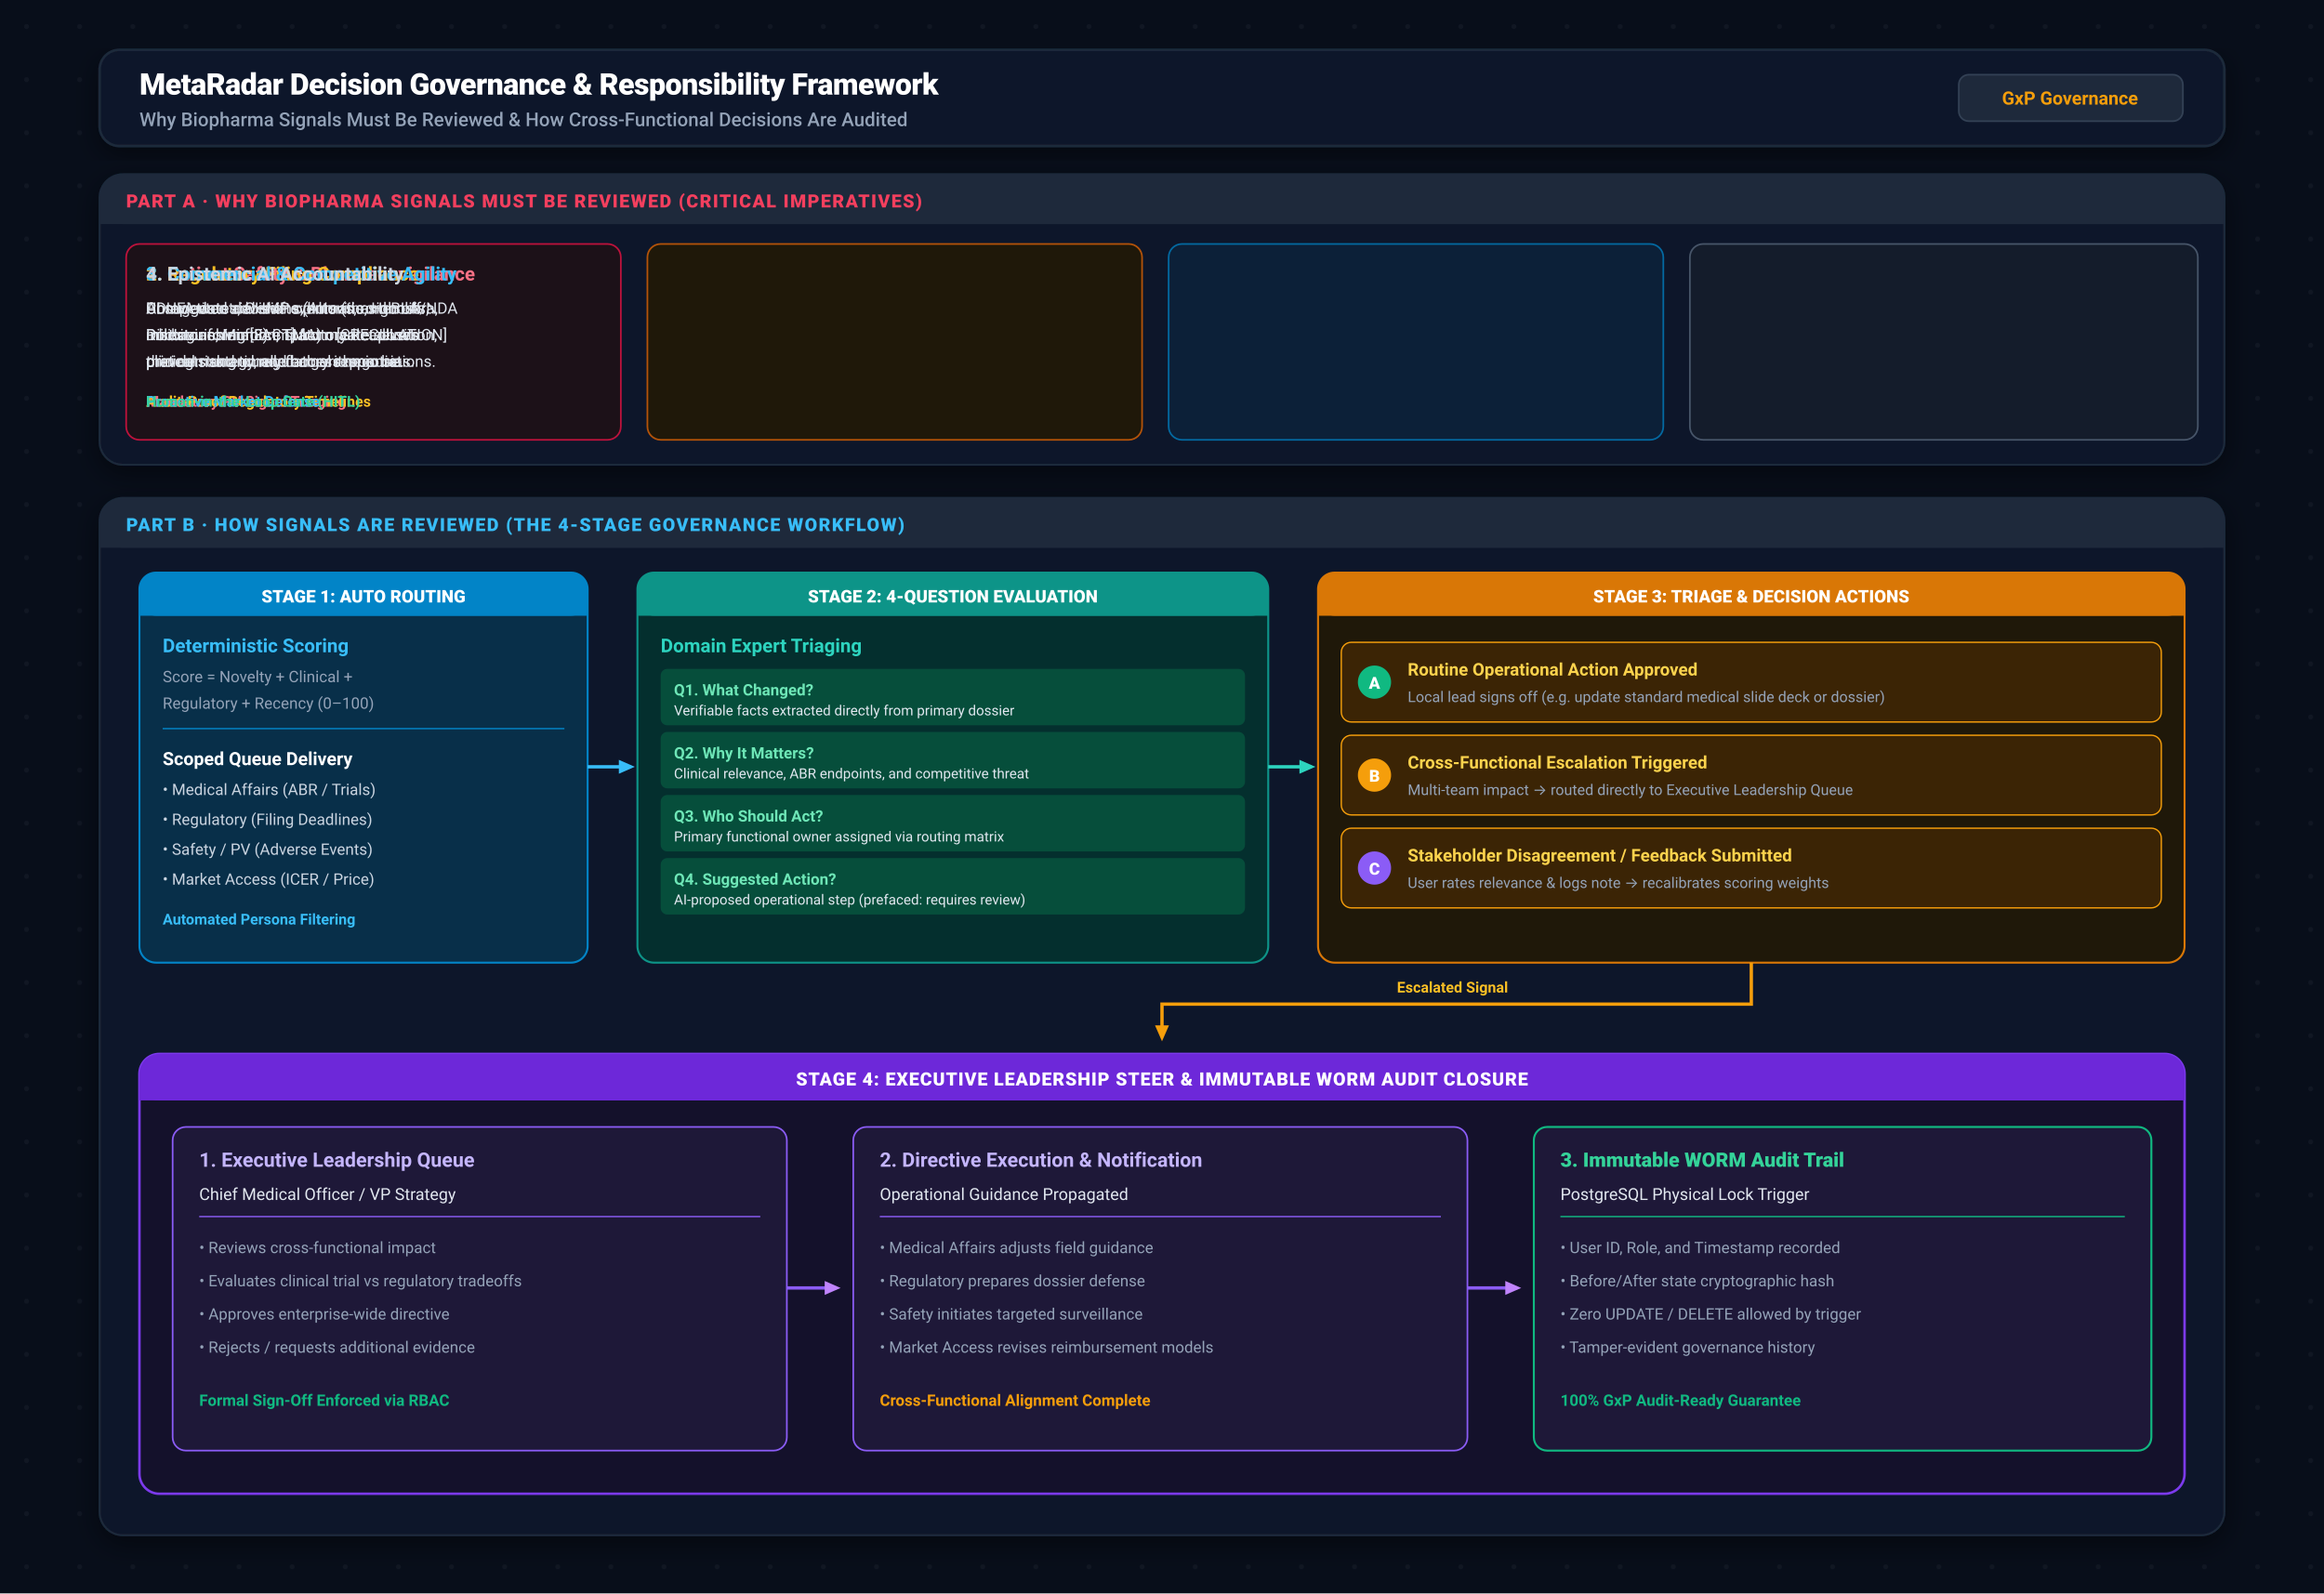
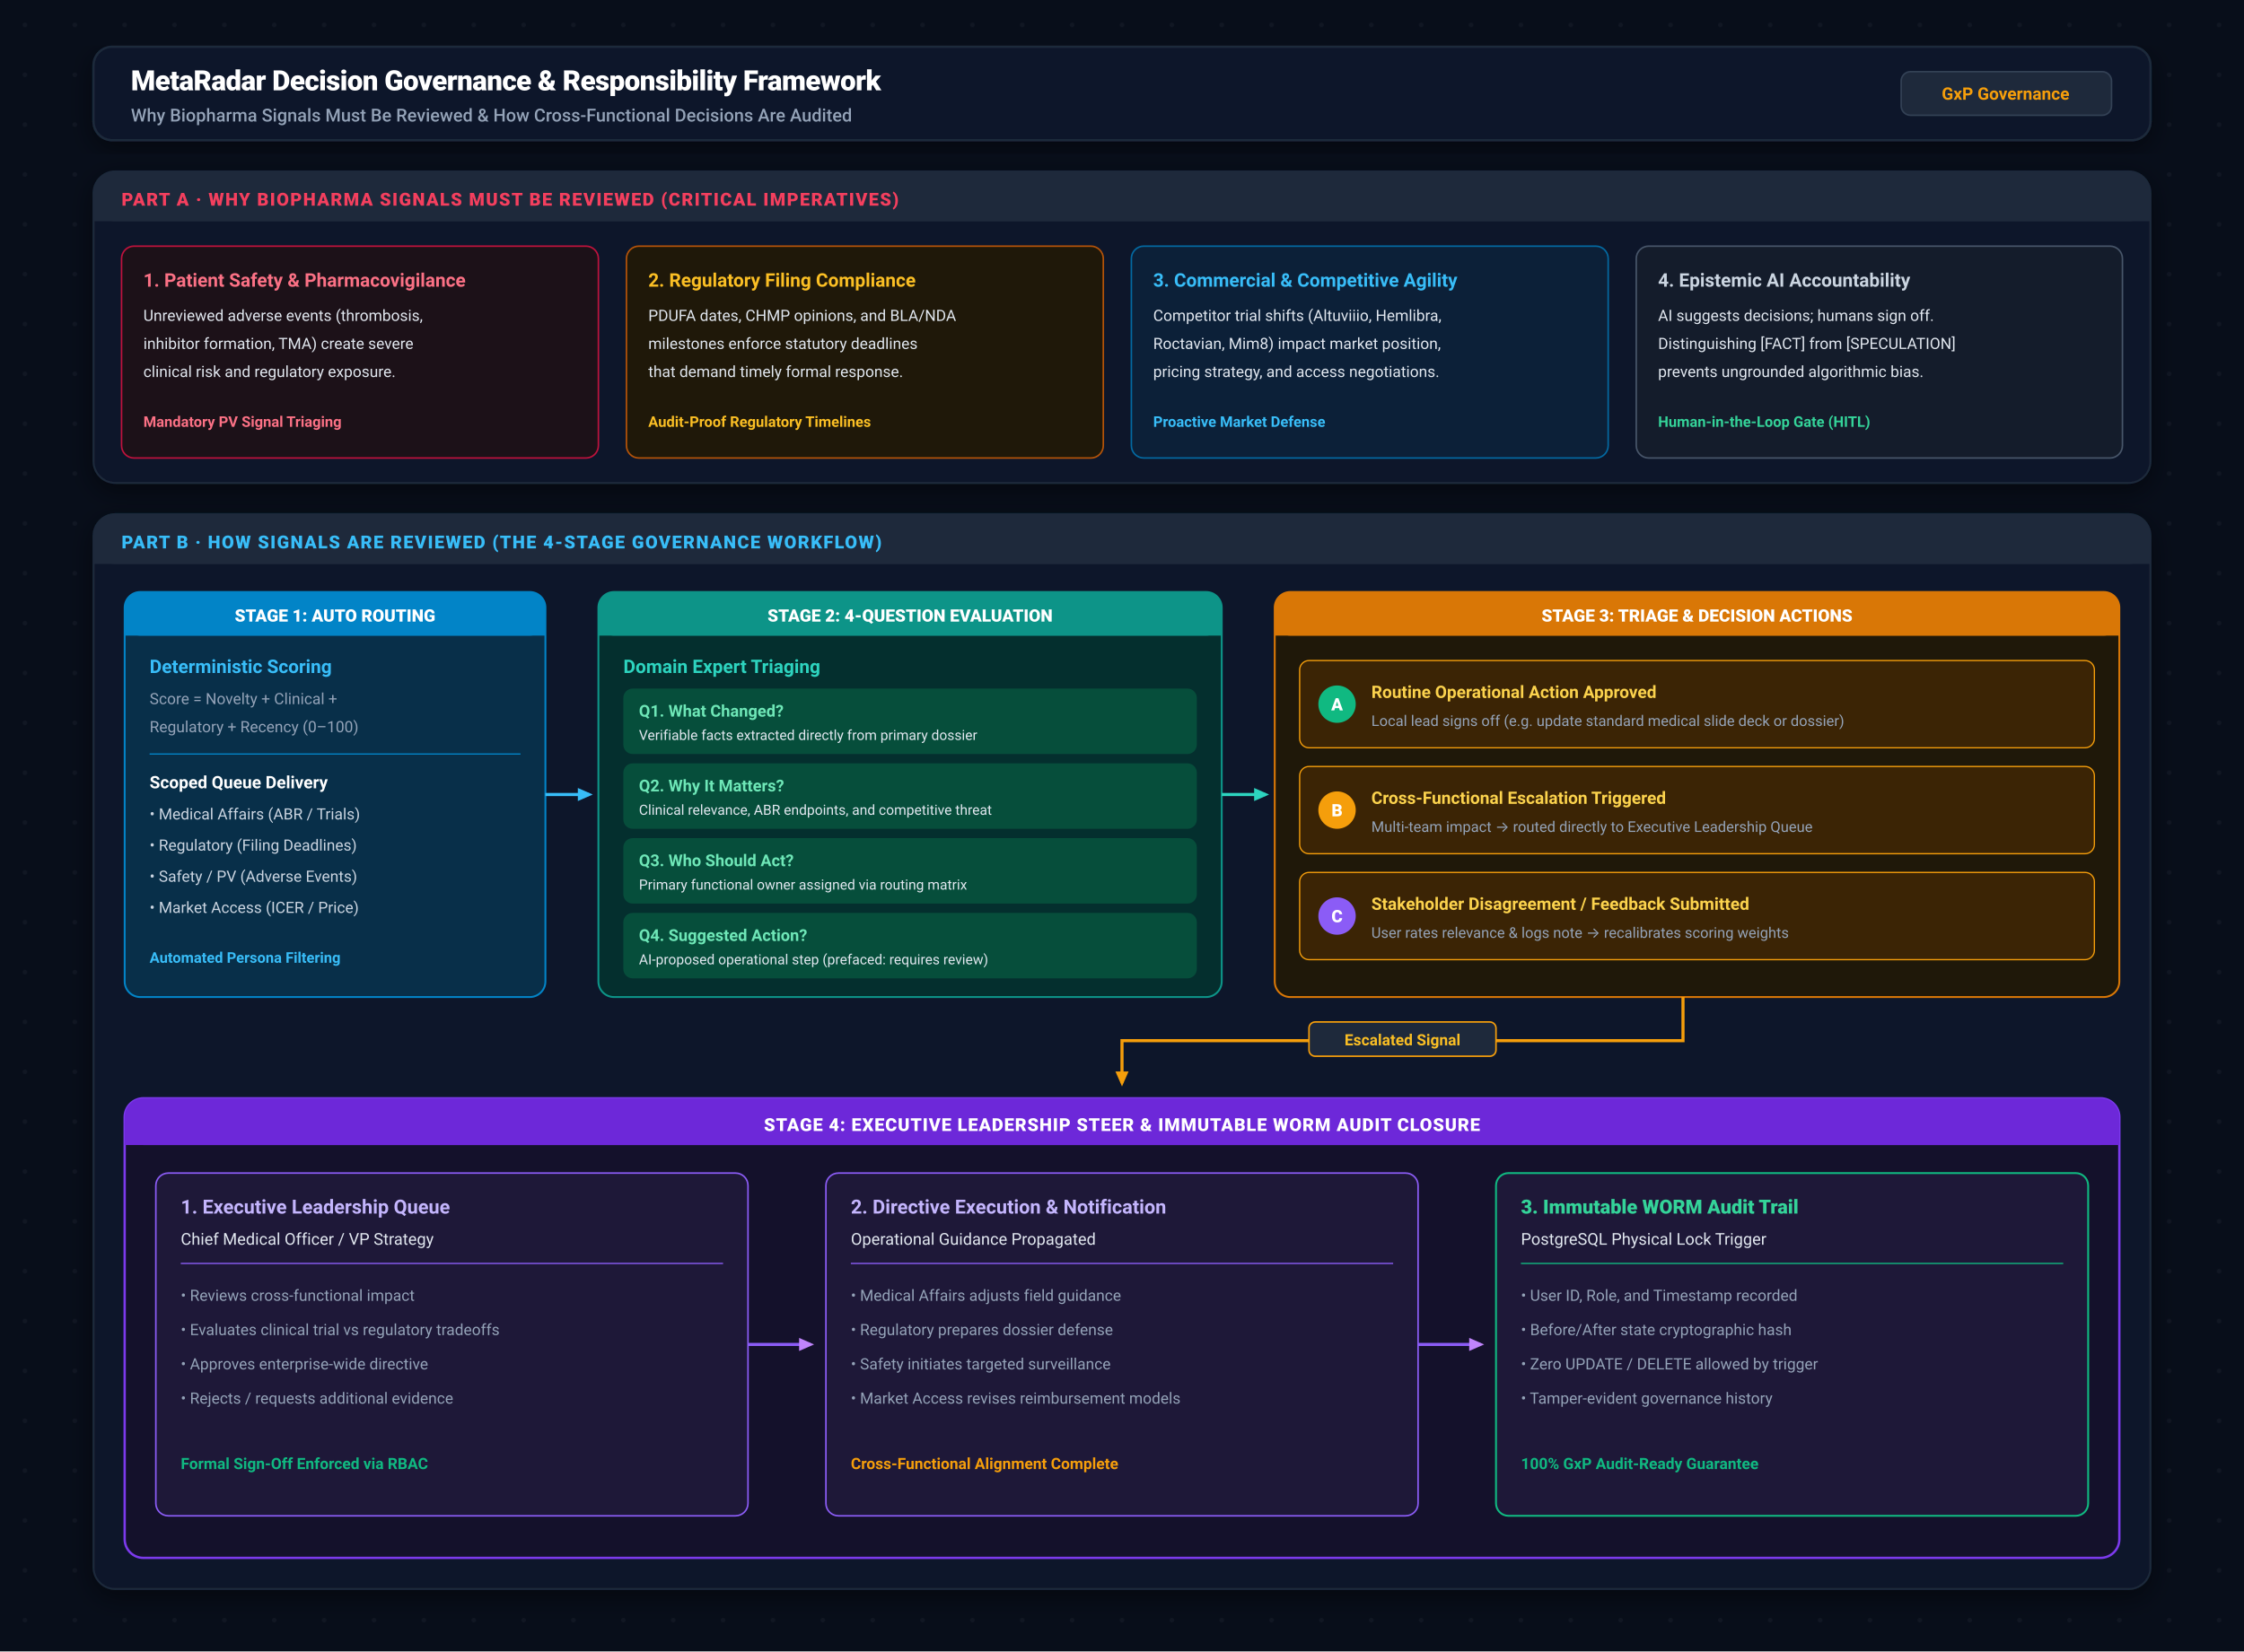
- <svg xmlns="http://www.w3.org/2000/svg" viewBox="0 0 1400 960" width="100%" height="100%" style="background:#080e1a; font-family:'Plus Jakarta Sans', system-ui, -apple-system, BlinkMacSystemFont, 'Segoe UI', Roboto, sans-serif;">
+ <svg xmlns="http://www.w3.org/2000/svg" viewBox="0 0 1440 1060" width="100%" height="100%" style="background:#080e1a; font-family:'Plus Jakarta Sans', system-ui, -apple-system, BlinkMacSystemFont, 'Segoe UI', Roboto, sans-serif;">
  <defs>
-     <marker id="rf2-arrow-blue" viewBox="0 0 10 10" refX="6" refY="5" markerWidth="6" markerHeight="6" orient="auto-start-reverse">
+     <marker id="rf-arrow-blue" viewBox="0 0 10 10" refX="6" refY="5" markerWidth="6" markerHeight="6" orient="auto-start-reverse">
      <path d="M 0 1.5 L 8 5 L 0 8.5 z" fill="#38bdf8" />
    </marker>
-     <marker id="rf2-arrow-teal" viewBox="0 0 10 10" refX="6" refY="5" markerWidth="6" markerHeight="6" orient="auto-start-reverse">
+     <marker id="rf-arrow-teal" viewBox="0 0 10 10" refX="6" refY="5" markerWidth="6" markerHeight="6" orient="auto-start-reverse">
      <path d="M 0 1.5 L 8 5 L 0 8.5 z" fill="#2dd4bf" />
    </marker>
-     <marker id="rf2-arrow-amber" viewBox="0 0 10 10" refX="6" refY="5" markerWidth="6" markerHeight="6" orient="auto-start-reverse">
+     <marker id="rf-arrow-amber" viewBox="0 0 10 10" refX="6" refY="5" markerWidth="6" markerHeight="6" orient="auto-start-reverse">
      <path d="M 0 1.5 L 8 5 L 0 8.5 z" fill="#f59e0b" />
    </marker>
-     <marker id="rf2-arrow-purple" viewBox="0 0 10 10" refX="6" refY="5" markerWidth="6" markerHeight="6" orient="auto-start-reverse">
+     <marker id="rf-arrow-purple" viewBox="0 0 10 10" refX="6" refY="5" markerWidth="6" markerHeight="6" orient="auto-start-reverse">
      <path d="M 0 1.5 L 8 5 L 0 8.5 z" fill="#c084fc" />
    </marker>
-     <filter id="rf2Shadow" x="-10%" y="-10%" width="120%" height="125%">
+     <filter id="rfShadow" x="-10%" y="-10%" width="120%" height="125%">
      <feDropShadow dx="0" dy="5" stdDeviation="8" flood-color="#000000" flood-opacity="0.45" />
    </filter>
  </defs>
-   <rect width="1400" height="960" fill="#080e1a" />
+   <rect width="1440" height="1060" fill="#080e1a" />
  <g opacity="0.06" fill="#94a3b8">
-     <pattern id="rf2Grid" width="32" height="32" patternUnits="userSpaceOnUse">
+     <pattern id="rfGrid" width="32" height="32" patternUnits="userSpaceOnUse">
      <circle cx="16" cy="16" r="1.5" />
    </pattern>
-     <rect width="1400" height="960" fill="url(#rf2Grid)" />
+     <rect width="1440" height="1060" fill="url(#rfGrid)" />
  </g>
  <g transform="translate(60, 30)">
-     <rect x="0" y="0" width="1280" height="58" rx="12" fill="#0f172a" stroke="#1e293b" stroke-width="1.5" filter="url(#rf2Shadow)" />
-     <text x="24" y="27" fill="#ffffff" font-size="18" font-weight="800" letter-spacing="-0.3">MetaRadar Decision Governance &amp; Responsibility Framework</text>
-     <text x="24" y="46" fill="#94a3b8" font-size="11.5" font-weight="500">Why Biopharma Signals Must Be Reviewed &amp; How Cross-Functional Decisions Are Audited</text>
-     <rect x="1120" y="15" width="135" height="28" rx="6" fill="#1e293b" stroke="#334155" />
-     <text x="1187" y="33" fill="#f59e0b" font-size="11" font-weight="700" text-anchor="middle">GxP Governance</text>
+     <rect x="0" y="0" width="1320" height="60" rx="12" fill="#0f172a" stroke="#1e293b" stroke-width="1.5" filter="url(#rfShadow)" />
+     <text x="24" y="28" fill="#ffffff" font-size="18" font-weight="800" letter-spacing="-0.3">MetaRadar Decision Governance &amp; Responsibility Framework</text>
+     <text x="24" y="48" fill="#94a3b8" font-size="11.5" font-weight="500">Why Biopharma Signals Must Be Reviewed &amp; How Cross-Functional Decisions Are Audited</text>
+     <rect x="1160" y="16" width="135" height="28" rx="6" fill="#1e293b" stroke="#334155" />
+     <text x="1227" y="34" fill="#f59e0b" font-size="11" font-weight="700" text-anchor="middle">GxP Governance</text>
  </g>
-   <g transform="translate(60, 105)">
-     <rect width="1280" height="175" rx="14" fill="#0f172a" stroke="#1e293b" stroke-width="1.2" filter="url(#rf2Shadow)" />
-     <rect width="1280" height="30" rx="14" fill="#1e293b" />
-     <rect y="16" width="1280" height="14" fill="#1e293b" />
-     <text x="16" y="20" fill="#f43f5e" font-size="11" font-weight="800" letter-spacing="0.8">PART A · WHY BIOPHARMA SIGNALS MUST BE REVIEWED (CRITICAL IMPERATIVES)</text>
-     <g transform="translate(16, 42)">
-       <rect x="0" y="0" width="298" height="118" rx="8" fill="#1c1118" stroke="#be123c" stroke-width="1" />
-       <text x="12" y="22" fill="#fb7185" font-size="11.5" font-weight="700">1. Patient Safety &amp; Pharmacovigilance</text>
-       <text x="12" y="42" fill="#e2e8f0" font-size="9.5">Unreviewed adverse events (thrombosis,</text>
-       <text x="12" y="58" fill="#e2e8f0" font-size="9.5">inhibitor formation, TMA) create severe</text>
-       <text x="12" y="74" fill="#e2e8f0" font-size="9.5">clinical risk and regulatory exposure.</text>
-       <text x="12" y="98" fill="#fb7185" font-size="9" font-weight="700">Mandatory PV Signal Triaging</text>
-       <rect x="314" y="0" width="298" height="118" rx="8" fill="#1f1809" stroke="#b45309" stroke-width="1" />
-       <text x="12" y="22" fill="#fbbf24" font-size="11.5" font-weight="700">2. Regulatory Filing Compliance</text>
-       <text x="12" y="42" fill="#e2e8f0" font-size="9.5">PDUFA dates, CHMP opinions, and BLA/NDA</text>
-       <text x="12" y="58" fill="#e2e8f0" font-size="9.5">milestones enforce statutory deadlines</text>
-       <text x="12" y="74" fill="#e2e8f0" font-size="9.5">that demand timely formal response.</text>
-       <text x="12" y="98" fill="#fbbf24" font-size="9" font-weight="700">Audit-Proof Regulatory Timelines</text>
-       <rect x="628" y="0" width="298" height="118" rx="8" fill="#0c2038" stroke="#0369a1" stroke-width="1" />
-       <text x="12" y="22" fill="#38bdf8" font-size="11.5" font-weight="700">3. Commercial &amp; Competitive Agility</text>
-       <text x="12" y="42" fill="#e2e8f0" font-size="9.5">Competitor trial shifts (Altuviiio, Hemlibra,</text>
-       <text x="12" y="58" fill="#e2e8f0" font-size="9.5">Roctavian, Mim8) impact market position,</text>
-       <text x="12" y="74" fill="#e2e8f0" font-size="9.5">pricing strategy, and access negotiations.</text>
-       <text x="12" y="98" fill="#38bdf8" font-size="9" font-weight="700">Proactive Market Defense</text>
-       <rect x="942" y="0" width="306" height="118" rx="8" fill="#141c2b" stroke="#475569" stroke-width="1" />
-       <text x="12" y="22" fill="#cbd5e1" font-size="11.5" font-weight="700">4. Epistemic AI Accountability</text>
-       <text x="12" y="42" fill="#e2e8f0" font-size="9.5">AI suggests decisions; humans sign off.</text>
-       <text x="12" y="58" fill="#e2e8f0" font-size="9.5">Distinguishing [FACT] from [SPECULATION]</text>
-       <text x="12" y="74" fill="#e2e8f0" font-size="9.5">prevents ungrounded algorithmic bias.</text>
-       <text x="12" y="98" fill="#34d399" font-size="9" font-weight="700">Human-in-the-Loop Gate (HITL)</text>
+   <g transform="translate(60, 110)">
+     <rect width="1320" height="200" rx="14" fill="#0f172a" stroke="#1e293b" stroke-width="1.2" filter="url(#rfShadow)" />
+     <rect width="1320" height="32" rx="14" fill="#1e293b" />
+     <rect y="16" width="1320" height="16" fill="#1e293b" />
+     <text x="18" y="22" fill="#f43f5e" font-size="11.5" font-weight="800" letter-spacing="0.8">PART A · WHY BIOPHARMA SIGNALS MUST BE REVIEWED (CRITICAL IMPERATIVES)</text>
+     <g transform="translate(18, 48)">
+       <g transform="translate(0, 0)">
+         <rect width="306" height="136" rx="8" fill="#1c1118" stroke="#be123c" stroke-width="1" />
+         <text x="14" y="26" fill="#fb7185" font-size="12" font-weight="700">1. Patient Safety &amp; Pharmacovigilance</text>
+         <text x="14" y="48" fill="#e2e8f0" font-size="10">Unreviewed adverse events (thrombosis,</text>
+         <text x="14" y="66" fill="#e2e8f0" font-size="10">inhibitor formation, TMA) create severe</text>
+         <text x="14" y="84" fill="#e2e8f0" font-size="10">clinical risk and regulatory exposure.</text>
+         <text x="14" y="116" fill="#fb7185" font-size="9.5" font-weight="700">Mandatory PV Signal Triaging</text>
+       </g>
+       <g transform="translate(324, 0)">
+         <rect width="306" height="136" rx="8" fill="#1f1809" stroke="#b45309" stroke-width="1" />
+         <text x="14" y="26" fill="#fbbf24" font-size="12" font-weight="700">2. Regulatory Filing Compliance</text>
+         <text x="14" y="48" fill="#e2e8f0" font-size="10">PDUFA dates, CHMP opinions, and BLA/NDA</text>
+         <text x="14" y="66" fill="#e2e8f0" font-size="10">milestones enforce statutory deadlines</text>
+         <text x="14" y="84" fill="#e2e8f0" font-size="10">that demand timely formal response.</text>
+         <text x="14" y="116" fill="#fbbf24" font-size="9.5" font-weight="700">Audit-Proof Regulatory Timelines</text>
+       </g>
+       <g transform="translate(648, 0)">
+         <rect width="306" height="136" rx="8" fill="#0c2038" stroke="#0369a1" stroke-width="1" />
+         <text x="14" y="26" fill="#38bdf8" font-size="12" font-weight="700">3. Commercial &amp; Competitive Agility</text>
+         <text x="14" y="48" fill="#e2e8f0" font-size="10">Competitor trial shifts (Altuviiio, Hemlibra,</text>
+         <text x="14" y="66" fill="#e2e8f0" font-size="10">Roctavian, Mim8) impact market position,</text>
+         <text x="14" y="84" fill="#e2e8f0" font-size="10">pricing strategy, and access negotiations.</text>
+         <text x="14" y="116" fill="#38bdf8" font-size="9.5" font-weight="700">Proactive Market Defense</text>
+       </g>
+       <g transform="translate(972, 0)">
+         <rect width="312" height="136" rx="8" fill="#141c2b" stroke="#475569" stroke-width="1" />
+         <text x="14" y="26" fill="#cbd5e1" font-size="12" font-weight="700">4. Epistemic AI Accountability</text>
+         <text x="14" y="48" fill="#e2e8f0" font-size="10">AI suggests decisions; humans sign off.</text>
+         <text x="14" y="66" fill="#e2e8f0" font-size="10">Distinguishing [FACT] from [SPECULATION]</text>
+         <text x="14" y="84" fill="#e2e8f0" font-size="10">prevents ungrounded algorithmic bias.</text>
+         <text x="14" y="116" fill="#34d399" font-size="9.5" font-weight="700">Human-in-the-Loop Gate (HITL)</text>
+       </g>
    </g>
  </g>
-   <g transform="translate(60, 300)">
-     <rect width="1280" height="625" rx="14" fill="#0f172a" stroke="#1e293b" stroke-width="1.2" filter="url(#rf2Shadow)" />
-     <rect width="1280" height="30" rx="14" fill="#1e293b" />
-     <rect y="16" width="1280" height="14" fill="#1e293b" />
-     <text x="16" y="20" fill="#38bdf8" font-size="11" font-weight="800" letter-spacing="0.8">PART B · HOW SIGNALS ARE REVIEWED (THE 4-STAGE GOVERNANCE WORKFLOW)</text>
-     <g transform="translate(24, 45)">
-       <rect width="270" height="235" rx="10" fill="#082f49" stroke="#0284c7" stroke-width="1.2" />
-       <rect width="270" height="26" rx="10" fill="#0284c7" />
-       <rect y="14" width="270" height="12" fill="#0284c7" />
-       <text x="135" y="18" fill="#ffffff" font-size="10.5" font-weight="800" text-anchor="middle">STAGE 1: AUTO ROUTING</text>
-       <text x="14" y="48" fill="#38bdf8" font-size="11.5" font-weight="700">Deterministic Scoring</text>
-       <text x="14" y="66" fill="#94a3b8" font-size="9.5">Score = Novelty + Clinical +</text>
-       <text x="14" y="82" fill="#94a3b8" font-size="9.5">Regulatory + Recency (0–100)</text>
-       <line x1="14" y1="94" x2="256" y2="94" stroke="#0284c7" stroke-width="0.8" />
-       <text x="14" y="116" fill="#ffffff" font-size="11" font-weight="700">Scoped Queue Delivery</text>
-       <text x="14" y="134" fill="#cbd5e1" font-size="9.5">• Medical Affairs (ABR / Trials)</text>
-       <text x="14" y="152" fill="#cbd5e1" font-size="9.5">• Regulatory (Filing Deadlines)</text>
-       <text x="14" y="170" fill="#cbd5e1" font-size="9.5">• Safety / PV (Adverse Events)</text>
-       <text x="14" y="188" fill="#cbd5e1" font-size="9.5">• Market Access (ICER / Price)</text>
-       <text x="14" y="212" fill="#38bdf8" font-size="9" font-weight="700">Automated Persona Filtering</text>
+   <g transform="translate(60, 330)">
+     <rect width="1320" height="690" rx="14" fill="#0f172a" stroke="#1e293b" stroke-width="1.2" filter="url(#rfShadow)" />
+     <rect width="1320" height="32" rx="14" fill="#1e293b" />
+     <rect y="16" width="1320" height="16" fill="#1e293b" />
+     <text x="18" y="22" fill="#38bdf8" font-size="11.5" font-weight="800" letter-spacing="0.8">PART B · HOW SIGNALS ARE REVIEWED (THE 4-STAGE GOVERNANCE WORKFLOW)</text>
+     <g transform="translate(20, 50)">
+       <rect width="270" height="260" rx="10" fill="#082f49" stroke="#0284c7" stroke-width="1.2" />
+       <rect width="270" height="28" rx="10" fill="#0284c7" />
+       <rect y="16" width="270" height="12" fill="#0284c7" />
+       <text x="135" y="19" fill="#ffffff" font-size="11" font-weight="800" text-anchor="middle">STAGE 1: AUTO ROUTING</text>
+       <text x="16" y="52" fill="#38bdf8" font-size="12" font-weight="700">Deterministic Scoring</text>
+       <text x="16" y="72" fill="#94a3b8" font-size="10">Score = Novelty + Clinical +</text>
+       <text x="16" y="90" fill="#94a3b8" font-size="10">Regulatory + Recency (0–100)</text>
+       <line x1="16" y1="104" x2="254" y2="104" stroke="#0284c7" stroke-width="0.8" />
+       <text x="16" y="126" fill="#ffffff" font-size="11" font-weight="700">Scoped Queue Delivery</text>
+       <text x="16" y="146" fill="#cbd5e1" font-size="10">• Medical Affairs (ABR / Trials)</text>
+       <text x="16" y="166" fill="#cbd5e1" font-size="10">• Regulatory (Filing Deadlines)</text>
+       <text x="16" y="186" fill="#cbd5e1" font-size="10">• Safety / PV (Adverse Events)</text>
+       <text x="16" y="206" fill="#cbd5e1" font-size="10">• Market Access (ICER / Price)</text>
+       <text x="16" y="238" fill="#38bdf8" font-size="9.5" font-weight="700">Automated Persona Filtering</text>
    </g>
-     <path d="M 294 162 L 320 162" stroke="#38bdf8" stroke-width="2" marker-end="url(#rf2-arrow-blue)" />
-     <g transform="translate(324, 45)">
-       <rect width="380" height="235" rx="10" fill="#042f2e" stroke="#0d9488" stroke-width="1.2" />
-       <rect width="380" height="26" rx="10" fill="#0d9488" />
-       <rect y="14" width="380" height="12" fill="#0d9488" />
-       <text x="190" y="18" fill="#ffffff" font-size="10.5" font-weight="800" text-anchor="middle">STAGE 2: 4-QUESTION EVALUATION</text>
-       <text x="14" y="48" fill="#2dd4bf" font-size="11.5" font-weight="700">Domain Expert Triaging</text>
-       <g transform="translate(14, 58)">
-         <rect width="352" height="34" rx="4" fill="#064e3b" />
-         <text x="8" y="16" fill="#6ee7b7" font-size="9.5" font-weight="700">Q1. What Changed?</text>
-         <text x="8" y="28" fill="#e2e8f0" font-size="8.5">Verifiable facts extracted directly from primary dossier</text>
-         <g transform="translate(0, 38)">
-           <rect width="352" height="34" rx="4" fill="#064e3b" />
-           <text x="8" y="16" fill="#6ee7b7" font-size="9.5" font-weight="700">Q2. Why It Matters?</text>
-           <text x="8" y="28" fill="#e2e8f0" font-size="8.5">Clinical relevance, ABR endpoints, and competitive threat</text>
+     <path d="M 290 180 L 318 180" stroke="#38bdf8" stroke-width="2" marker-end="url(#rf-arrow-blue)" />
+     <g transform="translate(324, 50)">
+       <rect width="400" height="260" rx="10" fill="#042f2e" stroke="#0d9488" stroke-width="1.2" />
+       <rect width="400" height="28" rx="10" fill="#0d9488" />
+       <rect y="16" width="400" height="12" fill="#0d9488" />
+       <text x="200" y="19" fill="#ffffff" font-size="11" font-weight="800" text-anchor="middle">STAGE 2: 4-QUESTION EVALUATION</text>
+       <text x="16" y="52" fill="#2dd4bf" font-size="12" font-weight="700">Domain Expert Triaging</text>
+       <g transform="translate(16, 62)">
+         <rect width="368" height="42" rx="6" fill="#064e3b" />
+         <text x="10" y="18" fill="#6ee7b7" font-size="10.5" font-weight="700">Q1. What Changed?</text>
+         <text x="10" y="33" fill="#e2e8f0" font-size="9">Verifiable facts extracted directly from primary dossier</text>
+         <g transform="translate(0, 48)">
+           <rect width="368" height="42" rx="6" fill="#064e3b" />
+           <text x="10" y="18" fill="#6ee7b7" font-size="10.5" font-weight="700">Q2. Why It Matters?</text>
+           <text x="10" y="33" fill="#e2e8f0" font-size="9">Clinical relevance, ABR endpoints, and competitive threat</text>
        </g>
-         <g transform="translate(0, 76)">
-           <rect width="352" height="34" rx="4" fill="#064e3b" />
-           <text x="8" y="16" fill="#6ee7b7" font-size="9.5" font-weight="700">Q3. Who Should Act?</text>
-           <text x="8" y="28" fill="#e2e8f0" font-size="8.5">Primary functional owner assigned via routing matrix</text>
+         <g transform="translate(0, 96)">
+           <rect width="368" height="42" rx="6" fill="#064e3b" />
+           <text x="10" y="18" fill="#6ee7b7" font-size="10.5" font-weight="700">Q3. Who Should Act?</text>
+           <text x="10" y="33" fill="#e2e8f0" font-size="9">Primary functional owner assigned via routing matrix</text>
        </g>
-         <g transform="translate(0, 114)">
-           <rect width="352" height="34" rx="4" fill="#064e3b" />
-           <text x="8" y="16" fill="#6ee7b7" font-size="9.5" font-weight="700">Q4. Suggested Action?</text>
-           <text x="8" y="28" fill="#e2e8f0" font-size="8.5">AI-proposed operational step (prefaced: requires review)</text>
+         <g transform="translate(0, 144)">
+           <rect width="368" height="42" rx="6" fill="#064e3b" />
+           <text x="10" y="18" fill="#6ee7b7" font-size="10.5" font-weight="700">Q4. Suggested Action?</text>
+           <text x="10" y="33" fill="#e2e8f0" font-size="9">AI-proposed operational step (prefaced: requires review)</text>
        </g>
      </g>
    </g>
-     <path d="M 704 162 L 730 162" stroke="#2dd4bf" stroke-width="2" marker-end="url(#rf2-arrow-teal)" />
-     <g transform="translate(734, 45)">
-       <rect width="522" height="235" rx="10" fill="#1f1809" stroke="#d97706" stroke-width="1.2" />
-       <rect width="522" height="26" rx="10" fill="#d97706" />
-       <rect y="14" width="522" height="12" fill="#d97706" />
-       <text x="261" y="18" fill="#ffffff" font-size="10.5" font-weight="800" text-anchor="middle">STAGE 3: TRIAGE &amp; DECISION ACTIONS</text>
-       <g transform="translate(14, 42)">
-         <rect width="494" height="48" rx="6" fill="#3b2405" stroke="#f59e0b" stroke-width="0.8" />
-         <circle cx="20" cy="24" r="10" fill="#10b981" />
-         <text x="20" y="28" fill="#ffffff" font-size="10" font-weight="800" text-anchor="middle">A</text>
-         <text x="40" y="20" fill="#fcd34d" font-size="10.5" font-weight="700">Routine Operational Action Approved</text>
-         <text x="40" y="36" fill="#94a3b8" font-size="9">Local lead signs off (e.g. update standard medical slide deck or dossier)</text>
-         <g transform="translate(0, 56)">
-           <rect width="494" height="48" rx="6" fill="#3b2405" stroke="#f59e0b" stroke-width="0.8" />
-           <circle cx="20" cy="24" r="10" fill="#f59e0b" />
-           <text x="20" y="28" fill="#ffffff" font-size="10" font-weight="800" text-anchor="middle">B</text>
-           <text x="40" y="20" fill="#fcd34d" font-size="10.5" font-weight="700">Cross-Functional Escalation Triggered</text>
-           <text x="40" y="36" fill="#94a3b8" font-size="9">Multi-team impact → routed directly to Executive Leadership Queue</text>
+     <path d="M 724 180 L 752 180" stroke="#2dd4bf" stroke-width="2" marker-end="url(#rf-arrow-teal)" />
+     <g transform="translate(758, 50)">
+       <rect width="542" height="260" rx="10" fill="#1f1809" stroke="#d97706" stroke-width="1.2" />
+       <rect width="542" height="28" rx="10" fill="#d97706" />
+       <rect y="16" width="542" height="12" fill="#d97706" />
+       <text x="271" y="19" fill="#ffffff" font-size="11" font-weight="800" text-anchor="middle">STAGE 3: TRIAGE &amp; DECISION ACTIONS</text>
+       <g transform="translate(16, 44)">
+         <g transform="translate(0, 0)">
+           <rect width="510" height="56" rx="6" fill="#3b2405" stroke="#f59e0b" stroke-width="0.8" />
+           <circle cx="24" cy="28" r="12" fill="#10b981" />
+           <text x="24" y="32" fill="#ffffff" font-size="11" font-weight="800" text-anchor="middle">A</text>
+           <text x="46" y="24" fill="#fcd34d" font-size="11" font-weight="700">Routine Operational Action Approved</text>
+           <text x="46" y="42" fill="#94a3b8" font-size="9.5">Local lead signs off (e.g. update standard medical slide deck or dossier)</text>
        </g>
-         <g transform="translate(0, 112)">
-           <rect width="494" height="48" rx="6" fill="#3b2405" stroke="#f59e0b" stroke-width="0.8" />
-           <circle cx="20" cy="24" r="10" fill="#8b5cf6" />
-           <text x="20" y="28" fill="#ffffff" font-size="10" font-weight="800" text-anchor="middle">C</text>
-           <text x="40" y="20" fill="#fcd34d" font-size="10.5" font-weight="700">Stakeholder Disagreement / Feedback Submitted</text>
-           <text x="40" y="36" fill="#94a3b8" font-size="9">User rates relevance &amp; logs note → recalibrates scoring weights</text>
+         <g transform="translate(0, 68)">
+           <rect width="510" height="56" rx="6" fill="#3b2405" stroke="#f59e0b" stroke-width="0.8" />
+           <circle cx="24" cy="28" r="12" fill="#f59e0b" />
+           <text x="24" y="32" fill="#ffffff" font-size="11" font-weight="800" text-anchor="middle">B</text>
+           <text x="46" y="24" fill="#fcd34d" font-size="11" font-weight="700">Cross-Functional Escalation Triggered</text>
+           <text x="46" y="42" fill="#94a3b8" font-size="9.5">Multi-team impact → routed directly to Executive Leadership Queue</text>
+         </g>
+         <g transform="translate(0, 136)">
+           <rect width="510" height="56" rx="6" fill="#3b2405" stroke="#f59e0b" stroke-width="0.8" />
+           <circle cx="24" cy="28" r="12" fill="#8b5cf6" />
+           <text x="24" y="32" fill="#ffffff" font-size="11" font-weight="800" text-anchor="middle">C</text>
+           <text x="46" y="24" fill="#fcd34d" font-size="11" font-weight="700">Stakeholder Disagreement / Feedback Submitted</text>
+           <text x="46" y="42" fill="#94a3b8" font-size="9.5">User rates relevance &amp; logs note → recalibrates scoring weights</text>
        </g>
      </g>
    </g>
-     <path d="M 995 280 L 995 305 L 640 305 L 640 325" stroke="#f59e0b" stroke-width="2" fill="none" marker-end="url(#rf2-arrow-amber)" />
-     <text x="815" y="298" fill="#fbbf24" font-size="9" font-weight="700" text-anchor="middle">Escalated Signal</text>
-     <g transform="translate(24, 335)">
-       <rect width="1232" height="265" rx="12" fill="#14112b" stroke="#7c3aed" stroke-width="1.5" />
-       <rect width="1232" height="28" rx="12" fill="#6d28d9" />
-       <rect y="16" width="1232" height="12" fill="#6d28d9" />
-       <text x="616" y="19" fill="#ffffff" font-size="11" font-weight="800" text-anchor="middle" letter-spacing="0.5">STAGE 4: EXECUTIVE LEADERSHIP STEER &amp; IMMUTABLE WORM AUDIT CLOSURE</text>
-       <g transform="translate(20, 44)">
-         <rect x="0" y="0" width="370" height="195" rx="8" fill="#1e1838" stroke="#8b5cf6" stroke-width="1" />
-         <text x="16" y="24" fill="#c4b5fd" font-size="12" font-weight="700">1. Executive Leadership Queue</text>
-         <text x="16" y="44" fill="#e2e8f0" font-size="10">Chief Medical Officer / VP Strategy</text>
-         <line x1="16" y1="54" x2="354" y2="54" stroke="#8b5cf6" stroke-width="0.8" />
-         <text x="16" y="76" fill="#94a3b8" font-size="9.5">• Reviews cross-functional impact</text>
-         <text x="16" y="96" fill="#94a3b8" font-size="9.5">• Evaluates clinical trial vs regulatory tradeoffs</text>
-         <text x="16" y="116" fill="#94a3b8" font-size="9.5">• Approves enterprise-wide directive</text>
-         <text x="16" y="136" fill="#94a3b8" font-size="9.5">• Rejects / requests additional evidence</text>
-         <text x="16" y="168" fill="#10b981" font-size="9.5" font-weight="700">Formal Sign-Off Enforced via RBAC</text>
-         <path d="M 370 97 L 400 97" stroke="#8b5cf6" stroke-width="2" marker-end="url(#rf2-arrow-purple)" />
-         <g transform="translate(410, 0)">
-           <rect width="370" height="195" rx="8" fill="#1e1838" stroke="#8b5cf6" stroke-width="1" />
-           <text x="16" y="24" fill="#c4b5fd" font-size="12" font-weight="700">2. Directive Execution &amp; Notification</text>
-           <text x="16" y="44" fill="#e2e8f0" font-size="10">Operational Guidance Propagated</text>
-           <line x1="16" y1="54" x2="354" y2="54" stroke="#8b5cf6" stroke-width="0.8" />
-           <text x="16" y="76" fill="#94a3b8" font-size="9.5">• Medical Affairs adjusts field guidance</text>
-           <text x="16" y="96" fill="#94a3b8" font-size="9.5">• Regulatory prepares dossier defense</text>
-           <text x="16" y="116" fill="#94a3b8" font-size="9.5">• Safety initiates targeted surveillance</text>
-           <text x="16" y="136" fill="#94a3b8" font-size="9.5">• Market Access revises reimbursement models</text>
-           <text x="16" y="168" fill="#f59e0b" font-size="9.5" font-weight="700">Cross-Functional Alignment Complete</text>
+     <path d="M 1020 310 L 1020 338 L 660 338 L 660 365" stroke="#f59e0b" stroke-width="2" fill="none" marker-end="url(#rf-arrow-amber)" />
+     <rect x="780" y="326" width="120" height="22" rx="4" fill="#1e293b" stroke="#f59e0b" stroke-width="1" />
+     <text x="840" y="341" fill="#fbbf24" font-size="10" font-weight="700" text-anchor="middle">Escalated Signal</text>
+     <g transform="translate(20, 375)">
+       <rect width="1280" height="295" rx="12" fill="#14112b" stroke="#7c3aed" stroke-width="1.5" />
+       <rect width="1280" height="30" rx="12" fill="#6d28d9" />
+       <rect y="16" width="1280" height="14" fill="#6d28d9" />
+       <text x="640" y="21" fill="#ffffff" font-size="11.5" font-weight="800" text-anchor="middle" letter-spacing="0.5">STAGE 4: EXECUTIVE LEADERSHIP STEER &amp; IMMUTABLE WORM AUDIT CLOSURE</text>
+       <g transform="translate(20, 48)">
+         <g transform="translate(0, 0)">
+           <rect width="380" height="220" rx="8" fill="#1e1838" stroke="#8b5cf6" stroke-width="1" />
+           <text x="16" y="26" fill="#c4b5fd" font-size="12.5" font-weight="700">1. Executive Leadership Queue</text>
+           <text x="16" y="46" fill="#e2e8f0" font-size="10.5">Chief Medical Officer / VP Strategy</text>
+           <line x1="16" y1="58" x2="364" y2="58" stroke="#8b5cf6" stroke-width="0.8" />
+           <text x="16" y="82" fill="#94a3b8" font-size="10">• Reviews cross-functional impact</text>
+           <text x="16" y="104" fill="#94a3b8" font-size="10">• Evaluates clinical trial vs regulatory tradeoffs</text>
+           <text x="16" y="126" fill="#94a3b8" font-size="10">• Approves enterprise-wide directive</text>
+           <text x="16" y="148" fill="#94a3b8" font-size="10">• Rejects / requests additional evidence</text>
+           <text x="16" y="190" fill="#10b981" font-size="10" font-weight="700">Formal Sign-Off Enforced via RBAC</text>
        </g>
-         <path d="M 780 97 L 810 97" stroke="#8b5cf6" stroke-width="2" marker-end="url(#rf2-arrow-purple)" />
-         <g transform="translate(820, 0)">
-           <rect width="372" height="195" rx="8" fill="#1e1838" stroke="#10b981" stroke-width="1.2" />
-           <text x="16" y="24" fill="#34d399" font-size="12" font-weight="800">3. Immutable WORM Audit Trail</text>
-           <text x="16" y="44" fill="#e2e8f0" font-size="10">PostgreSQL Physical Lock Trigger</text>
-           <line x1="16" y1="54" x2="356" y2="54" stroke="#10b981" stroke-width="0.8" />
-           <text x="16" y="76" fill="#94a3b8" font-size="9.5">• User ID, Role, and Timestamp recorded</text>
-           <text x="16" y="96" fill="#94a3b8" font-size="9.5">• Before/After state cryptographic hash</text>
-           <text x="16" y="116" fill="#94a3b8" font-size="9.5">• Zero UPDATE / DELETE allowed by trigger</text>
-           <text x="16" y="136" fill="#94a3b8" font-size="9.5">• Tamper-evident governance history</text>
-           <text x="16" y="168" fill="#10b981" font-size="9.5" font-weight="700">100% GxP Audit-Ready Guarantee</text>
+         <path d="M 380 110 L 420 110" stroke="#8b5cf6" stroke-width="2" marker-end="url(#rf-arrow-purple)" />
+         <g transform="translate(430, 0)">
+           <rect width="380" height="220" rx="8" fill="#1e1838" stroke="#8b5cf6" stroke-width="1" />
+           <text x="16" y="26" fill="#c4b5fd" font-size="12.5" font-weight="700">2. Directive Execution &amp; Notification</text>
+           <text x="16" y="46" fill="#e2e8f0" font-size="10.5">Operational Guidance Propagated</text>
+           <line x1="16" y1="58" x2="364" y2="58" stroke="#8b5cf6" stroke-width="0.8" />
+           <text x="16" y="82" fill="#94a3b8" font-size="10">• Medical Affairs adjusts field guidance</text>
+           <text x="16" y="104" fill="#94a3b8" font-size="10">• Regulatory prepares dossier defense</text>
+           <text x="16" y="126" fill="#94a3b8" font-size="10">• Safety initiates targeted surveillance</text>
+           <text x="16" y="148" fill="#94a3b8" font-size="10">• Market Access revises reimbursement models</text>
+           <text x="16" y="190" fill="#f59e0b" font-size="10" font-weight="700">Cross-Functional Alignment Complete</text>
+         </g>
+         <path d="M 810 110 L 850 110" stroke="#8b5cf6" stroke-width="2" marker-end="url(#rf-arrow-purple)" />
+         <g transform="translate(860, 0)">
+           <rect width="380" height="220" rx="8" fill="#1e1838" stroke="#10b981" stroke-width="1.2" />
+           <text x="16" y="26" fill="#34d399" font-size="12.5" font-weight="800">3. Immutable WORM Audit Trail</text>
+           <text x="16" y="46" fill="#e2e8f0" font-size="10.5">PostgreSQL Physical Lock Trigger</text>
+           <line x1="16" y1="58" x2="364" y2="58" stroke="#10b981" stroke-width="0.8" />
+           <text x="16" y="82" fill="#94a3b8" font-size="10">• User ID, Role, and Timestamp recorded</text>
+           <text x="16" y="104" fill="#94a3b8" font-size="10">• Before/After state cryptographic hash</text>
+           <text x="16" y="126" fill="#94a3b8" font-size="10">• Zero UPDATE / DELETE allowed by trigger</text>
+           <text x="16" y="148" fill="#94a3b8" font-size="10">• Tamper-evident governance history</text>
+           <text x="16" y="190" fill="#10b981" font-size="10" font-weight="700">100% GxP Audit-Ready Guarantee</text>
        </g>
      </g>
    </g>
  </g>
</svg>
